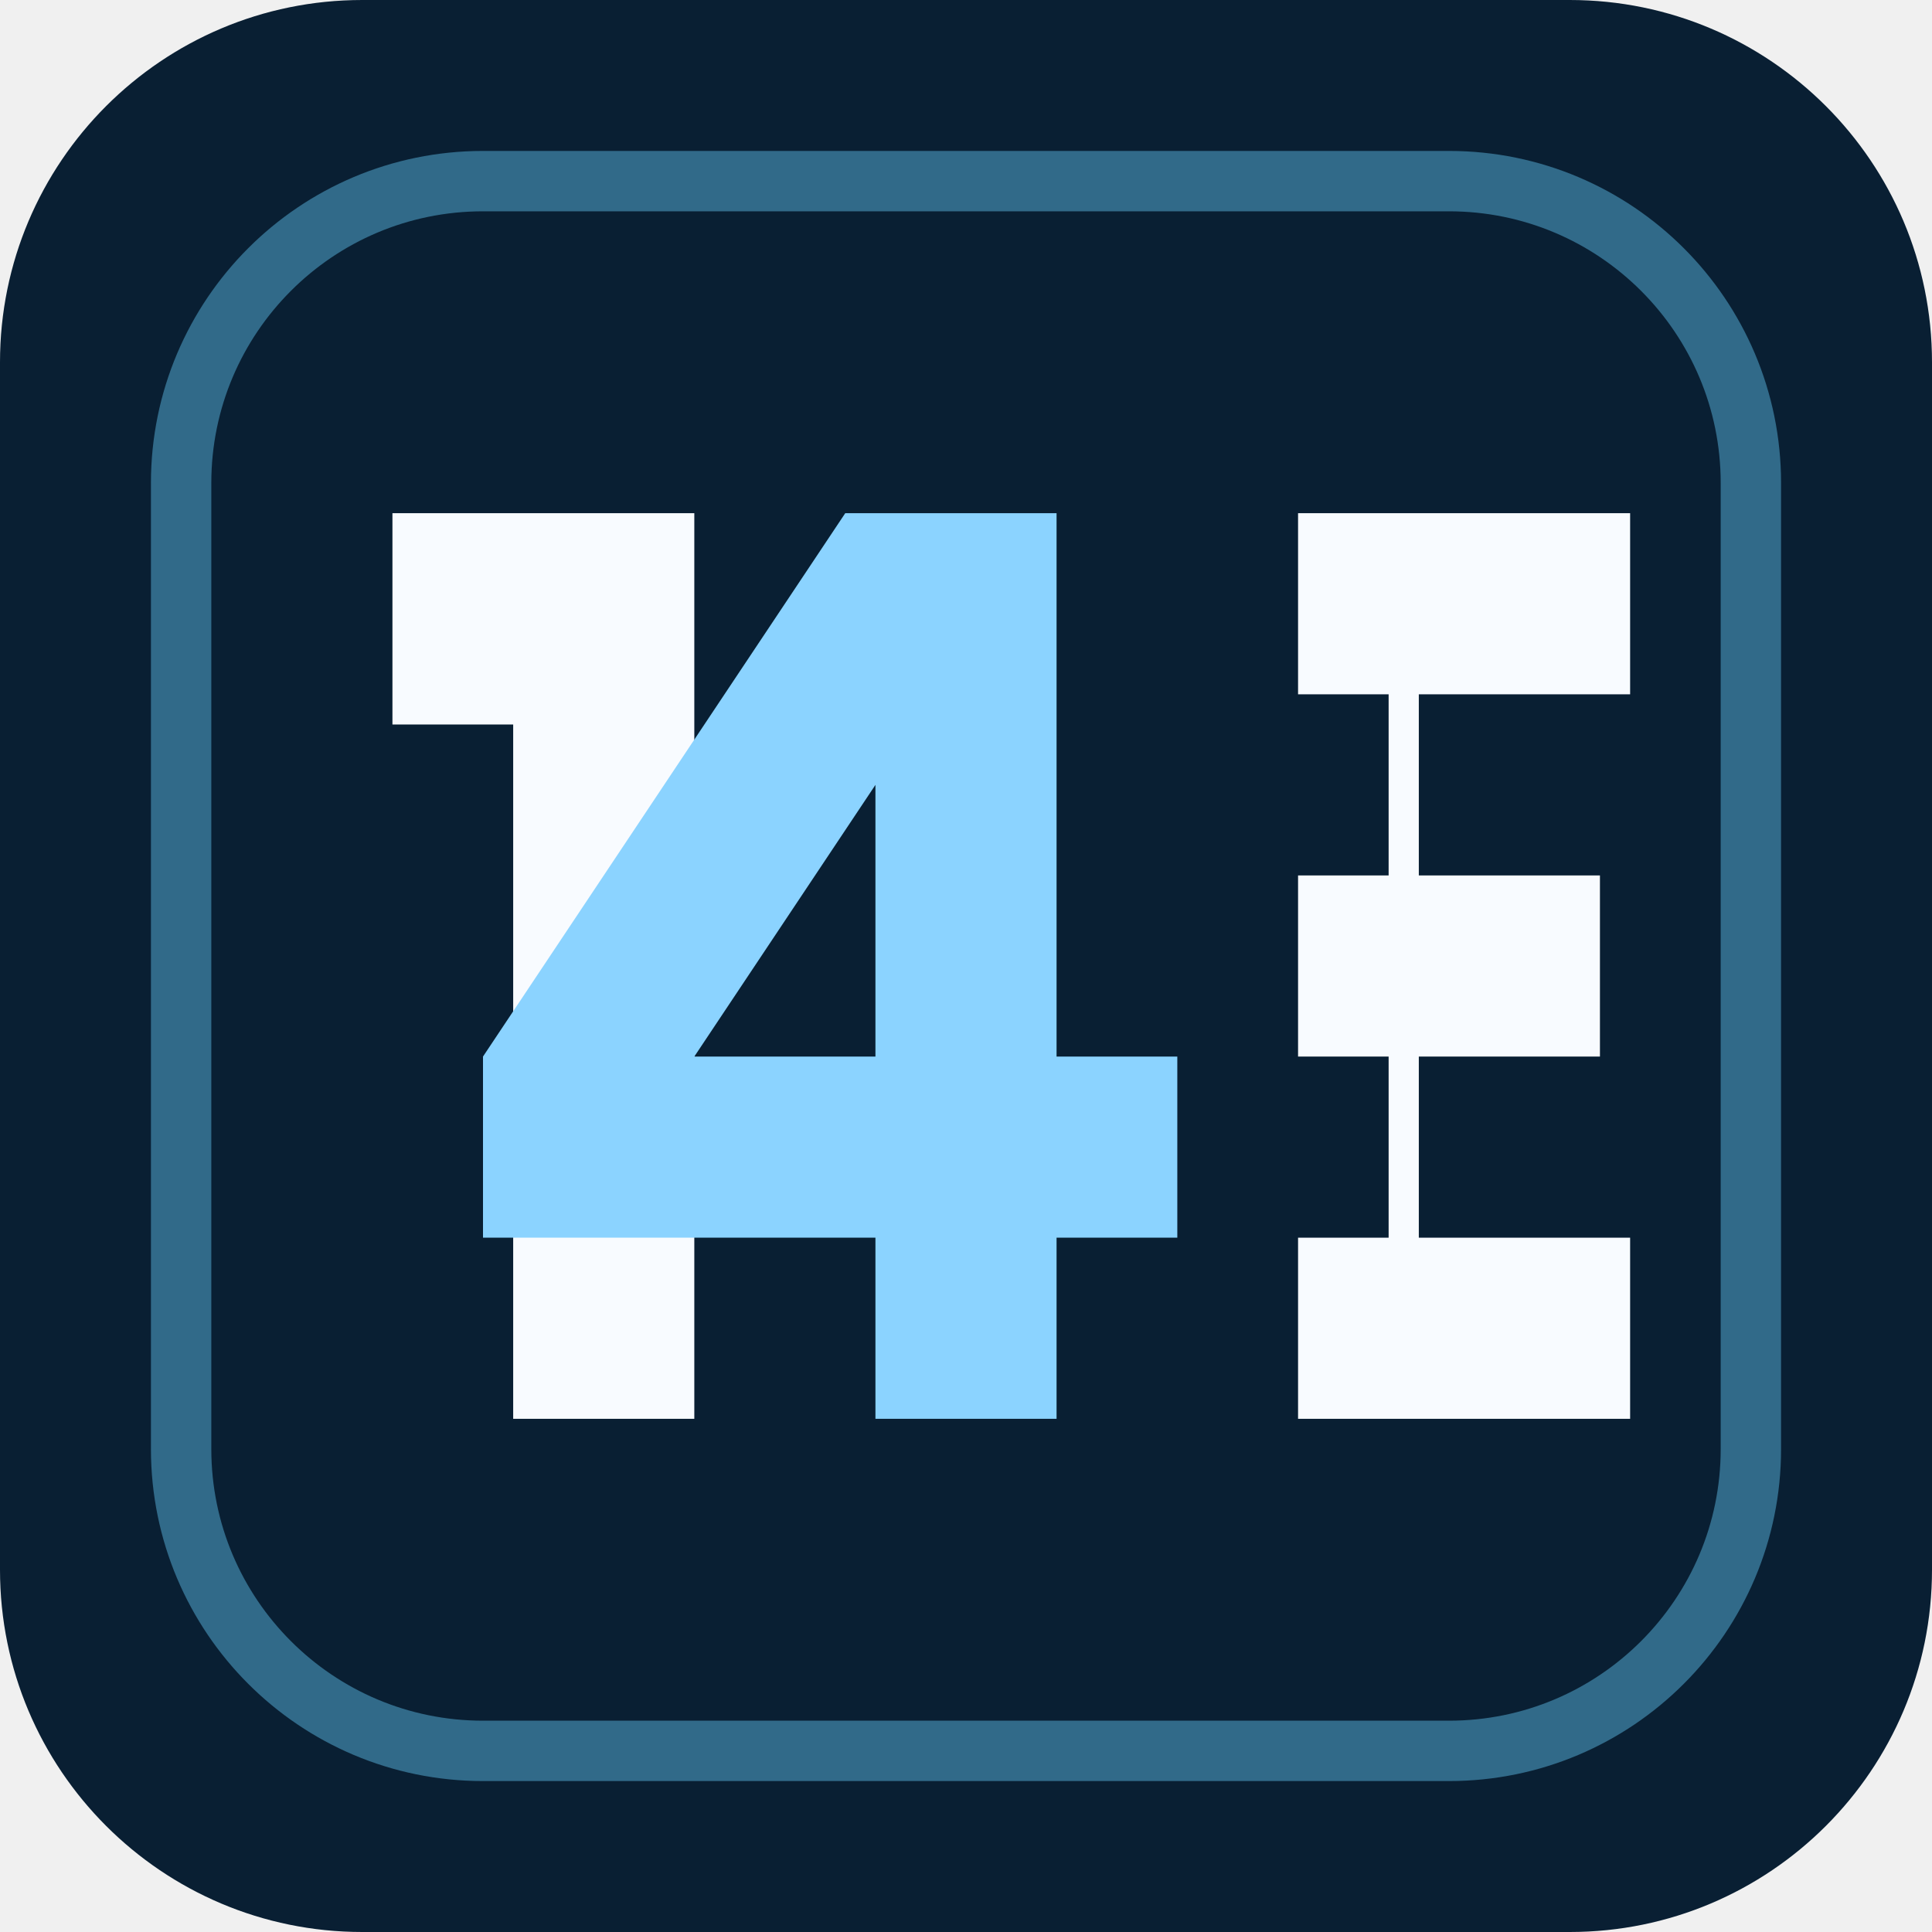
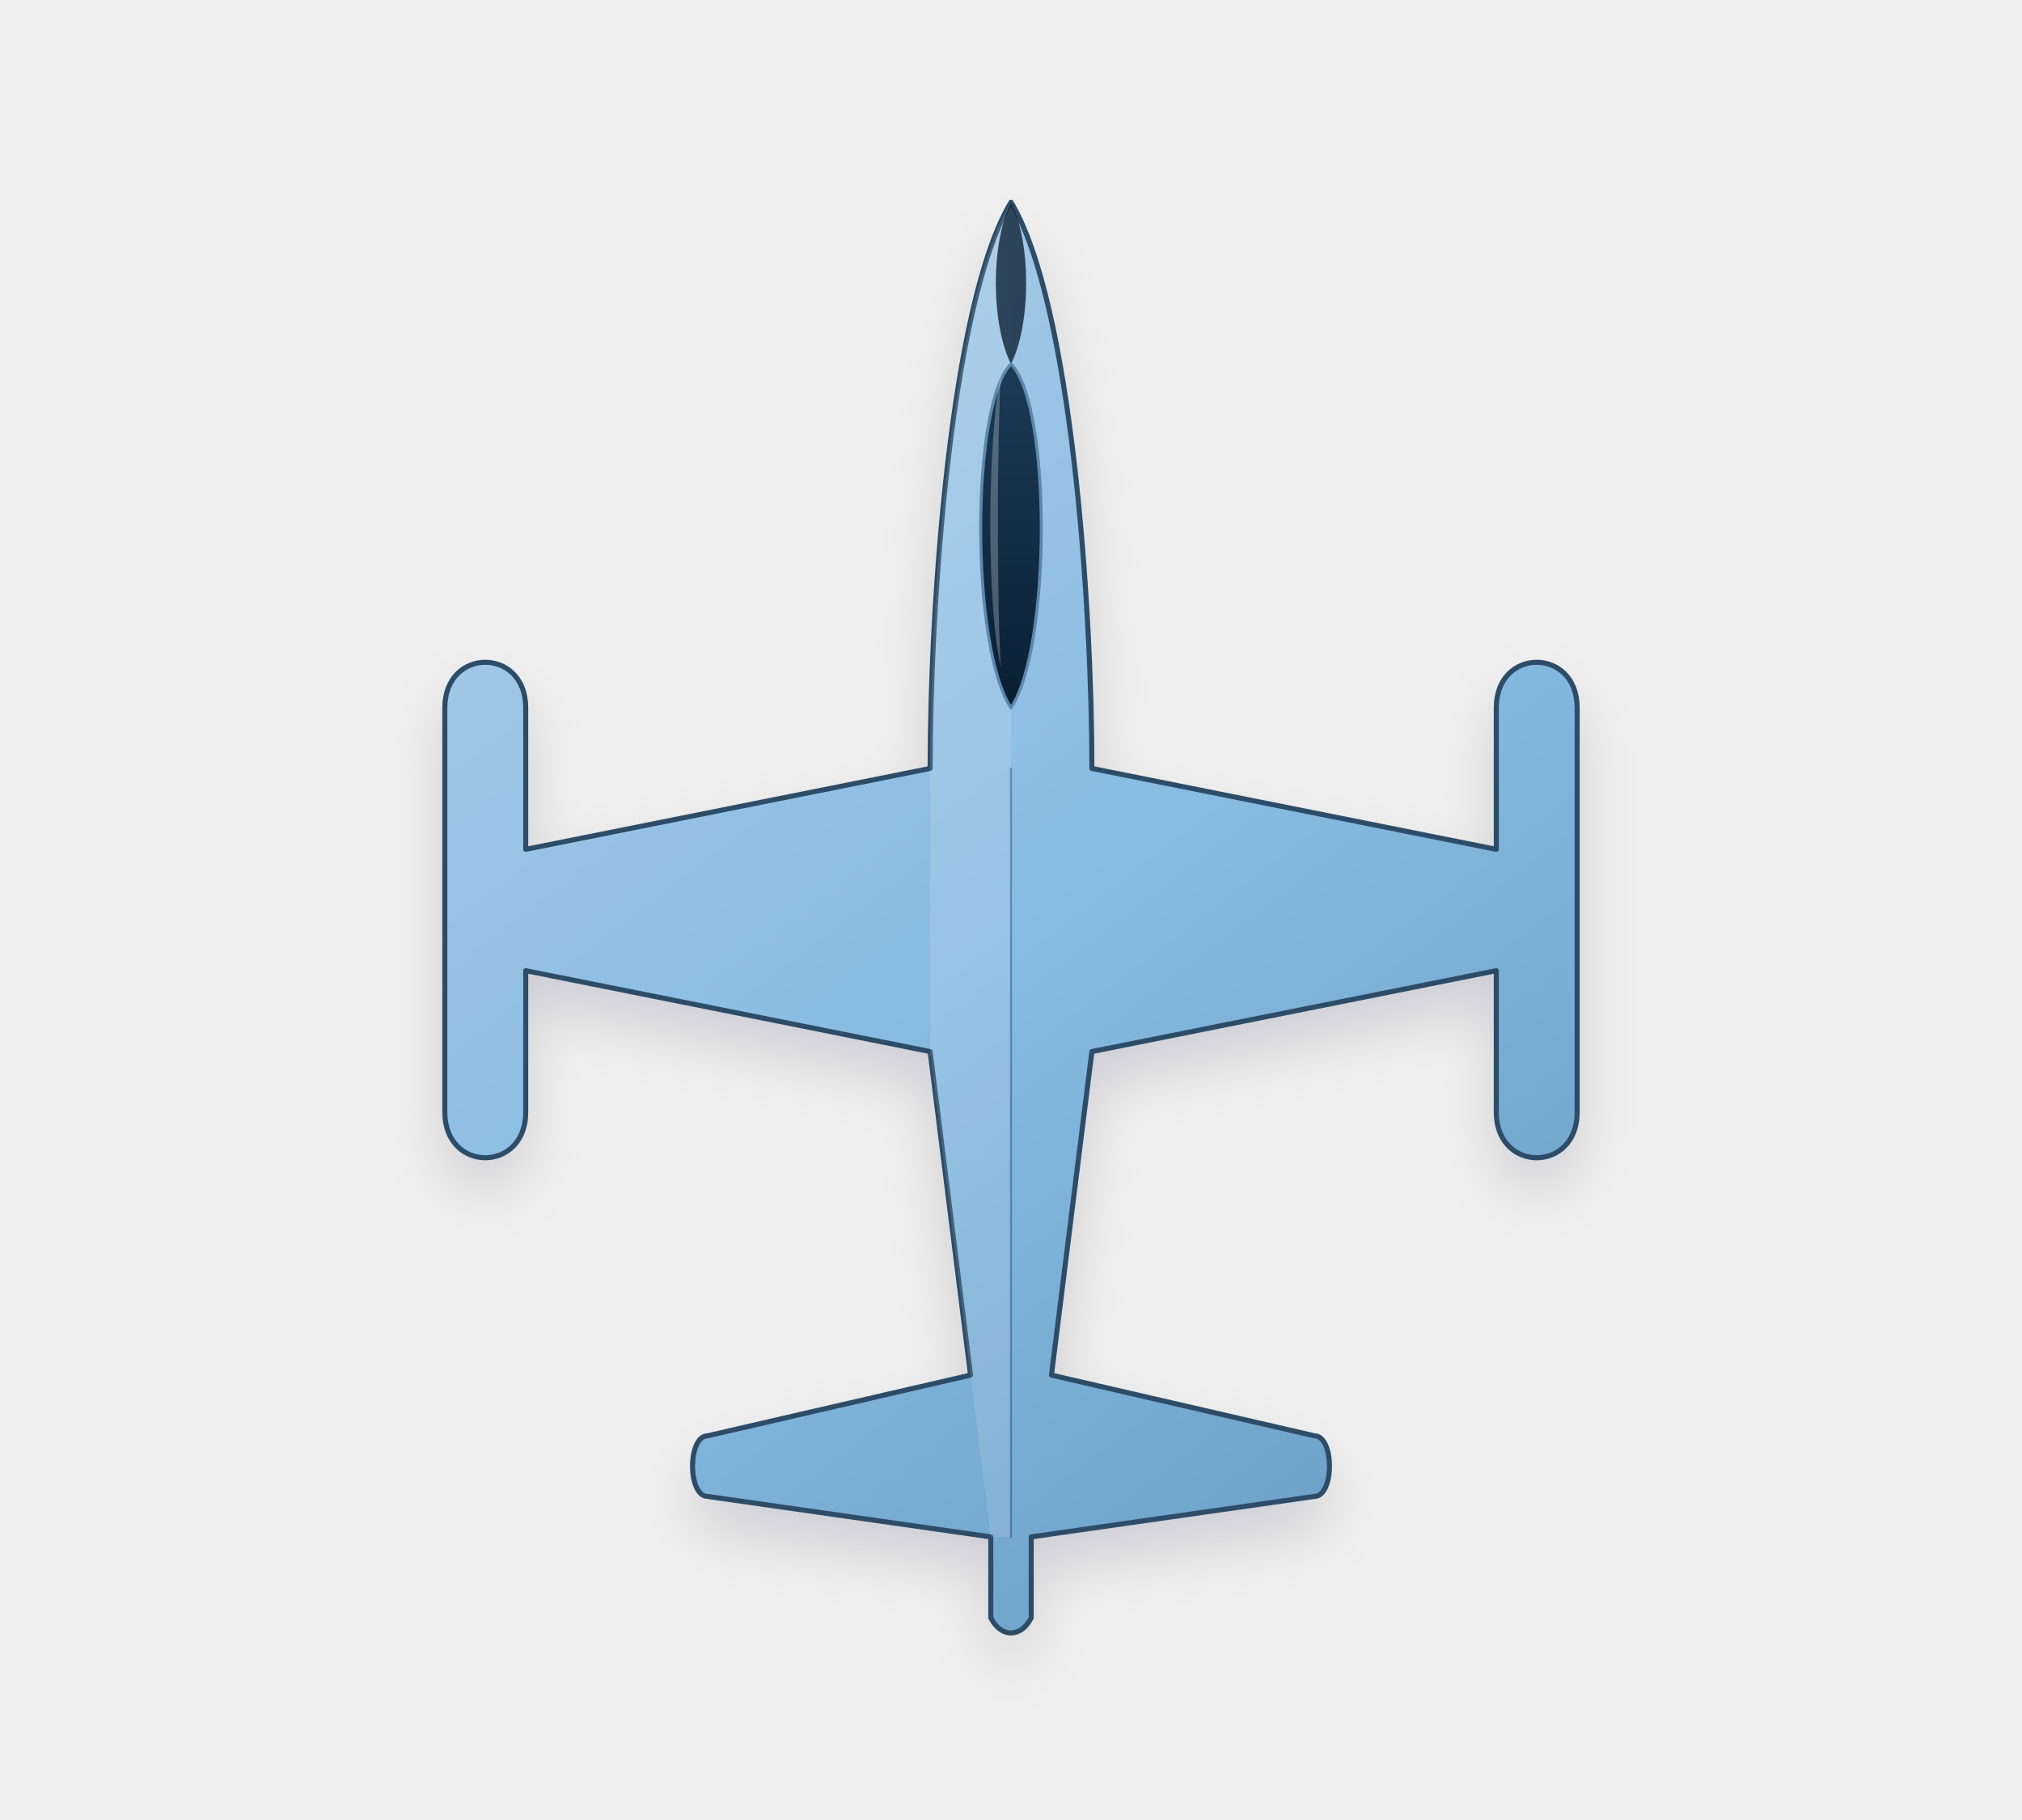
- <svg xmlns="http://www.w3.org/2000/svg" viewBox="0 0 64 64" width="64" height="64">
-   <rect width="64" height="64" rx="12" fill="#091f33" />
-   <path d="M13 17h10v30h-6V24h-4z" fill="#f8fbff" />
-   <path d="M35 17v18h4v6h-4v6h-6v-6H16v-6l12-18zm-6 18V26l-6 9z" fill="#8bd3ff" />
-   <path d="M43 17h11v6h-8v6h7v6h-7v6h8v6H43v-6h4v-6h-4v-6h4v-6h-4z" fill="#f8fbff" />
-   <rect x="6" y="6" width="52" height="52" rx="10" fill="none" stroke="#63c7f2" stroke-opacity="0.45" stroke-width="2" />
+ <svg xmlns="http://www.w3.org/2000/svg" viewBox="0 0 1000 900" width="100%" height="100%">
+   <defs>
+     <filter id="shadow" x="-10%" y="-10%" width="120%" height="120%">
+       <feDropShadow dx="0" dy="15" stdDeviation="15" flood-color="#001833" flood-opacity="0.15" />
+     </filter>
+     <linearGradient id="body-gradient" x1="20%" y1="0%" x2="80%" y2="100%">
+       <stop offset="0%" stop-color="#abcbe6" />
+       <stop offset="50%" stop-color="#88bce3" />
+       <stop offset="100%" stop-color="#699ec5" />
+     </linearGradient>
+     <linearGradient id="glass-gradient" x1="0%" y1="0%" x2="0%" y2="100%">
+       <stop offset="0%" stop-color="#1c3b57" />
+       <stop offset="100%" stop-color="#091f33" />
+     </linearGradient>
+     <path id="p80-solid" d="       M 500 100       C 530 150, 540 300, 540 380       L 740 420       L 740 350       C 740 320, 780 320, 780 350       L 780 550       C 780 580, 740 580, 740 550       L 740 480       L 540 520       L 520 680       L 650 710       C 660 710, 660 740, 650 740       L 510 760       L 510 800       C 505 810, 495 810, 490 800       L 490 760       L 350 740       C 340 740, 340 710, 350 710       L 480 680       L 460 520       L 260 480       L 260 550       C 260 580, 220 580, 220 550       L 220 350       C 220 320, 260 320, 260 350       L 260 420       L 460 380       C 460 300, 470 150, 500 100       Z" />
+   </defs>
+   <use href="#p80-solid" fill="url(#body-gradient)" filter="url(#shadow)" />
+   <use href="#p80-solid" fill="none" stroke="#2c4c68" stroke-width="2.5" stroke-linejoin="round" />
+   <path d="M 500 100 C 470 150, 460 300, 460 380 L 460 520 L 480 680 L 490 760 L 500 760 L 500 100 Z" fill="#ffffff" opacity="0.12" />
+   <path d="M 540 C 555 385, 555 410, 538 415 Z" fill="#142436" />
+   <path d="M 460 C 445 385, 445 410, 462 415 Z" fill="#142436" />
+   <path d="M 500 100 C 510 120, 510 160, 500 180 C 490 160, 490 120, 500 100 Z" fill="#182c40" opacity="0.85" />
+   <line x1="500" y1="380" x2="500" y2="760" stroke="#1c344c" stroke-width="1" opacity="0.4" stroke-linecap="round" />
+   <path d="M 500 180 C 520 200, 520 320, 500 350 C 480 320, 480 200, 500 180 Z" fill="url(#glass-gradient)" stroke="#5d88ab" stroke-width="1.5" stroke-linejoin="round" />
+   <path d="M 495 185 C 488 220, 488 300, 495 330 C 493 300, 493 220, 495 185 Z" fill="#ffffff" opacity="0.25" />
</svg>
